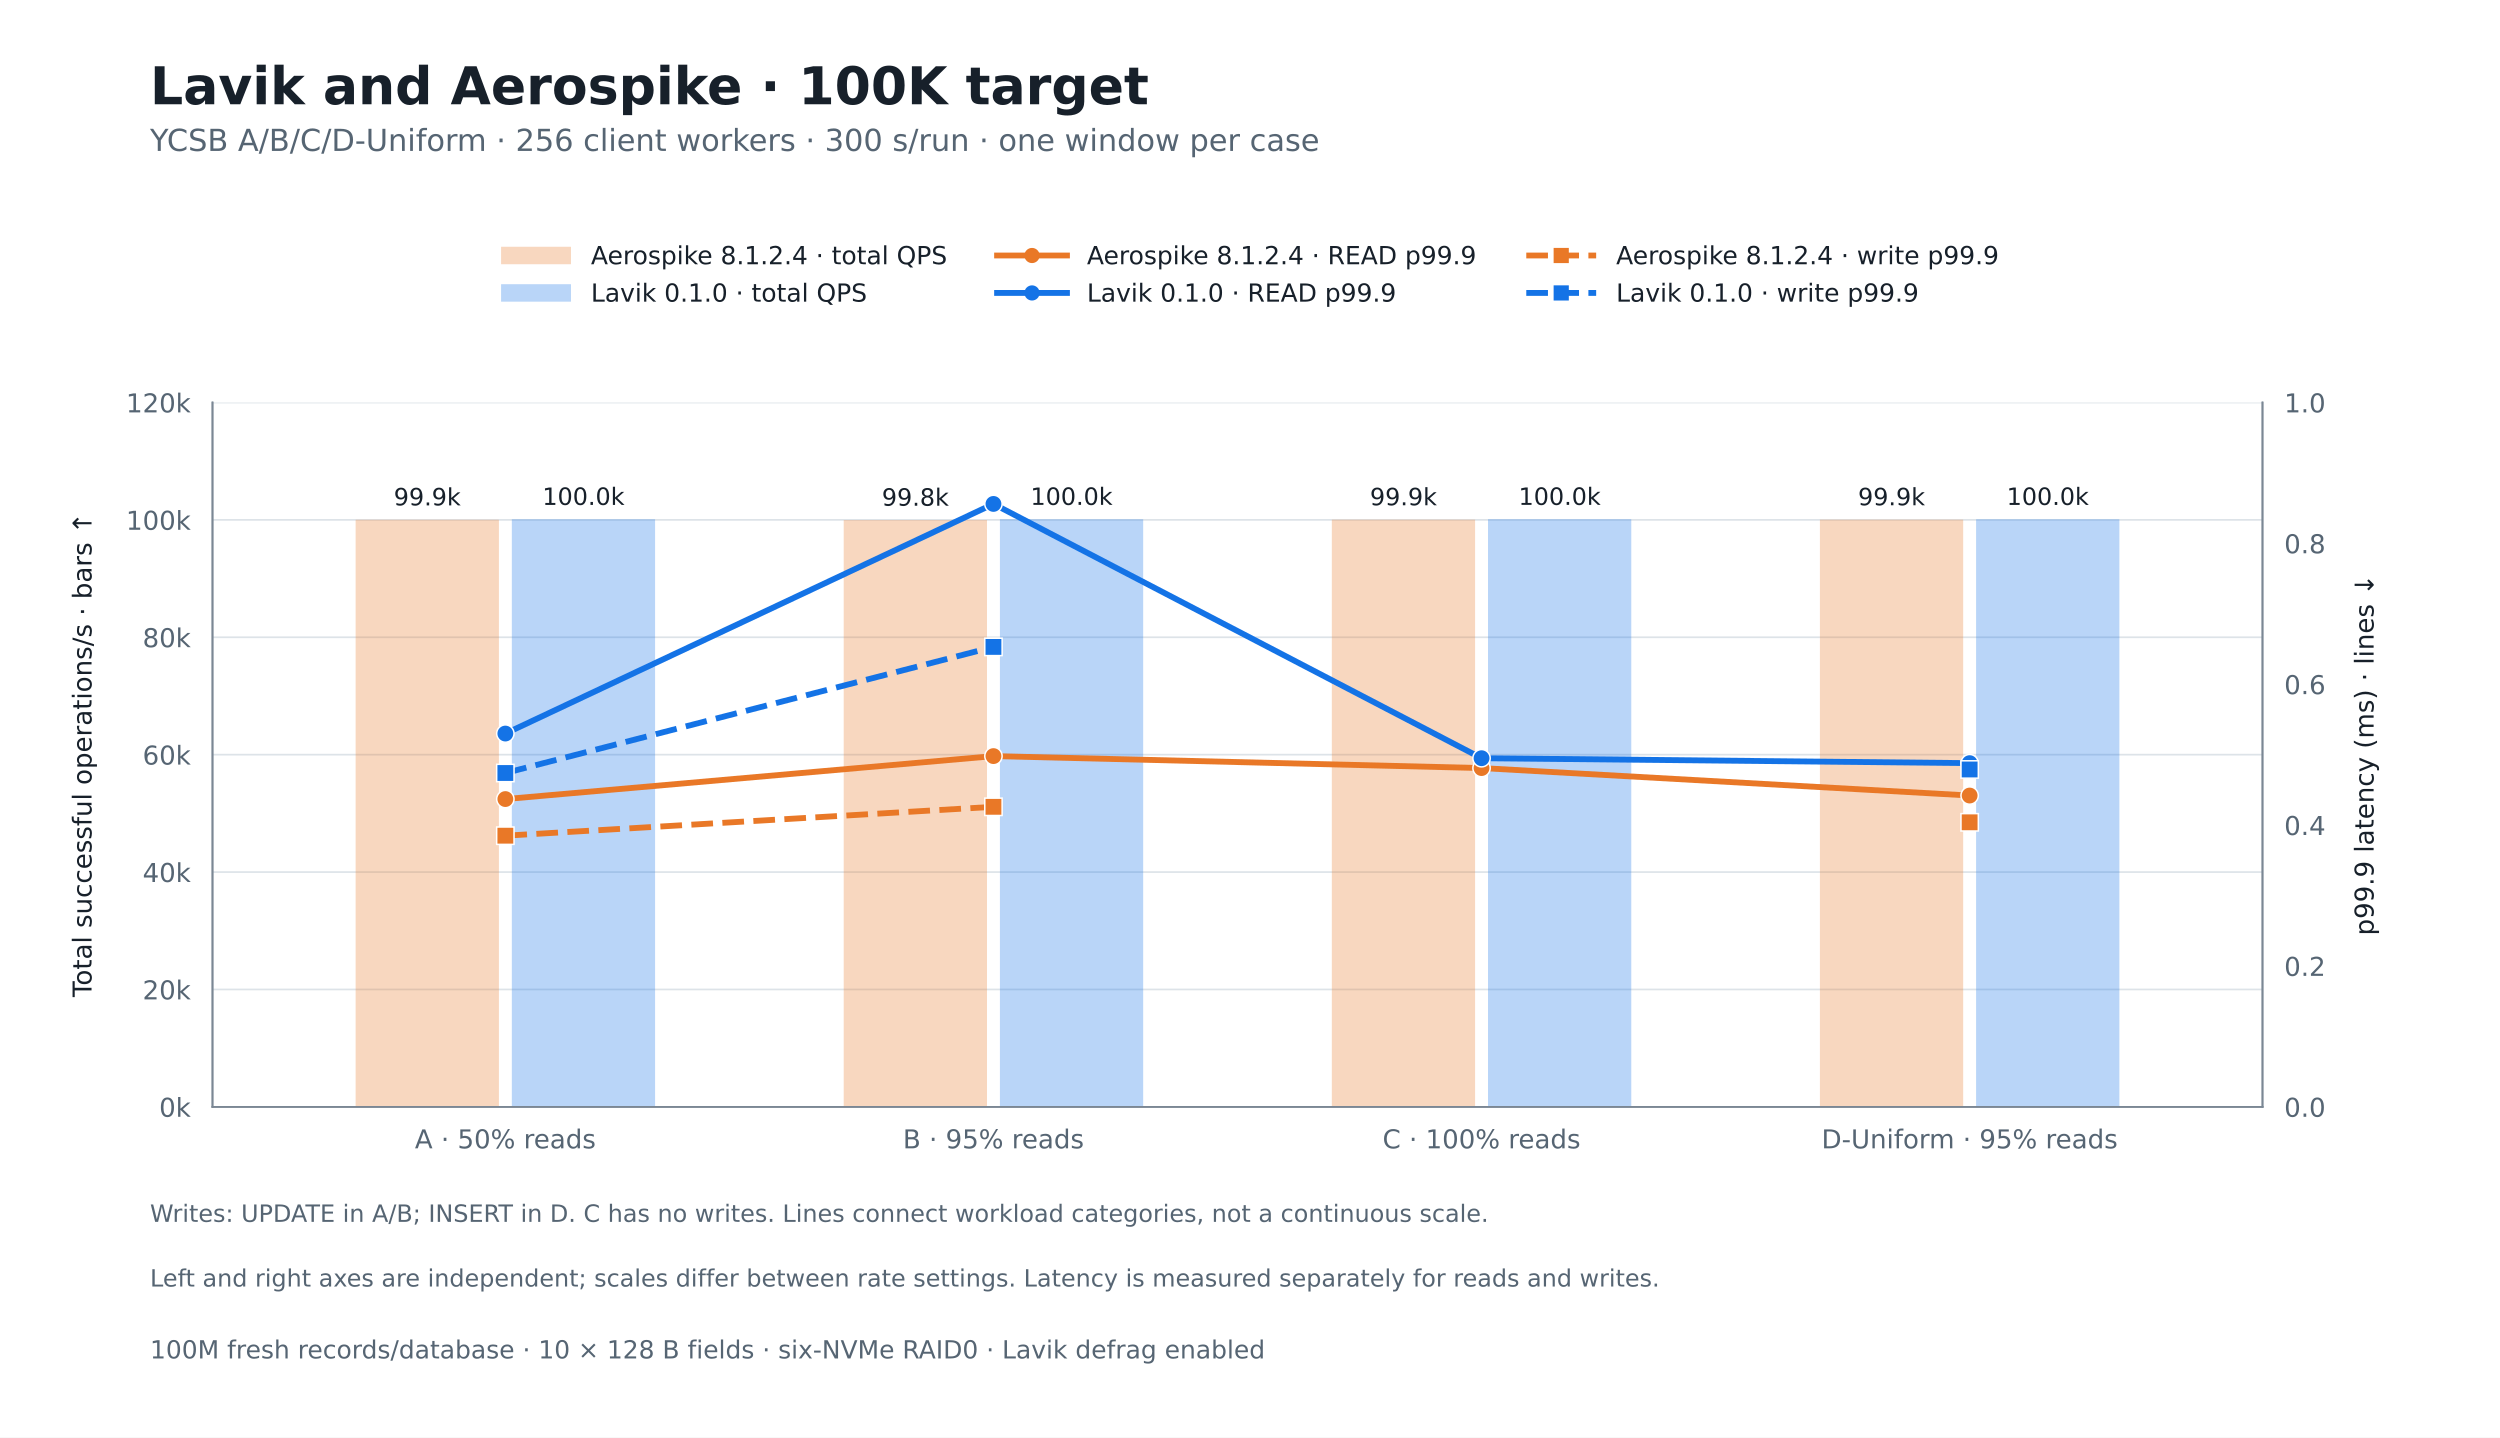
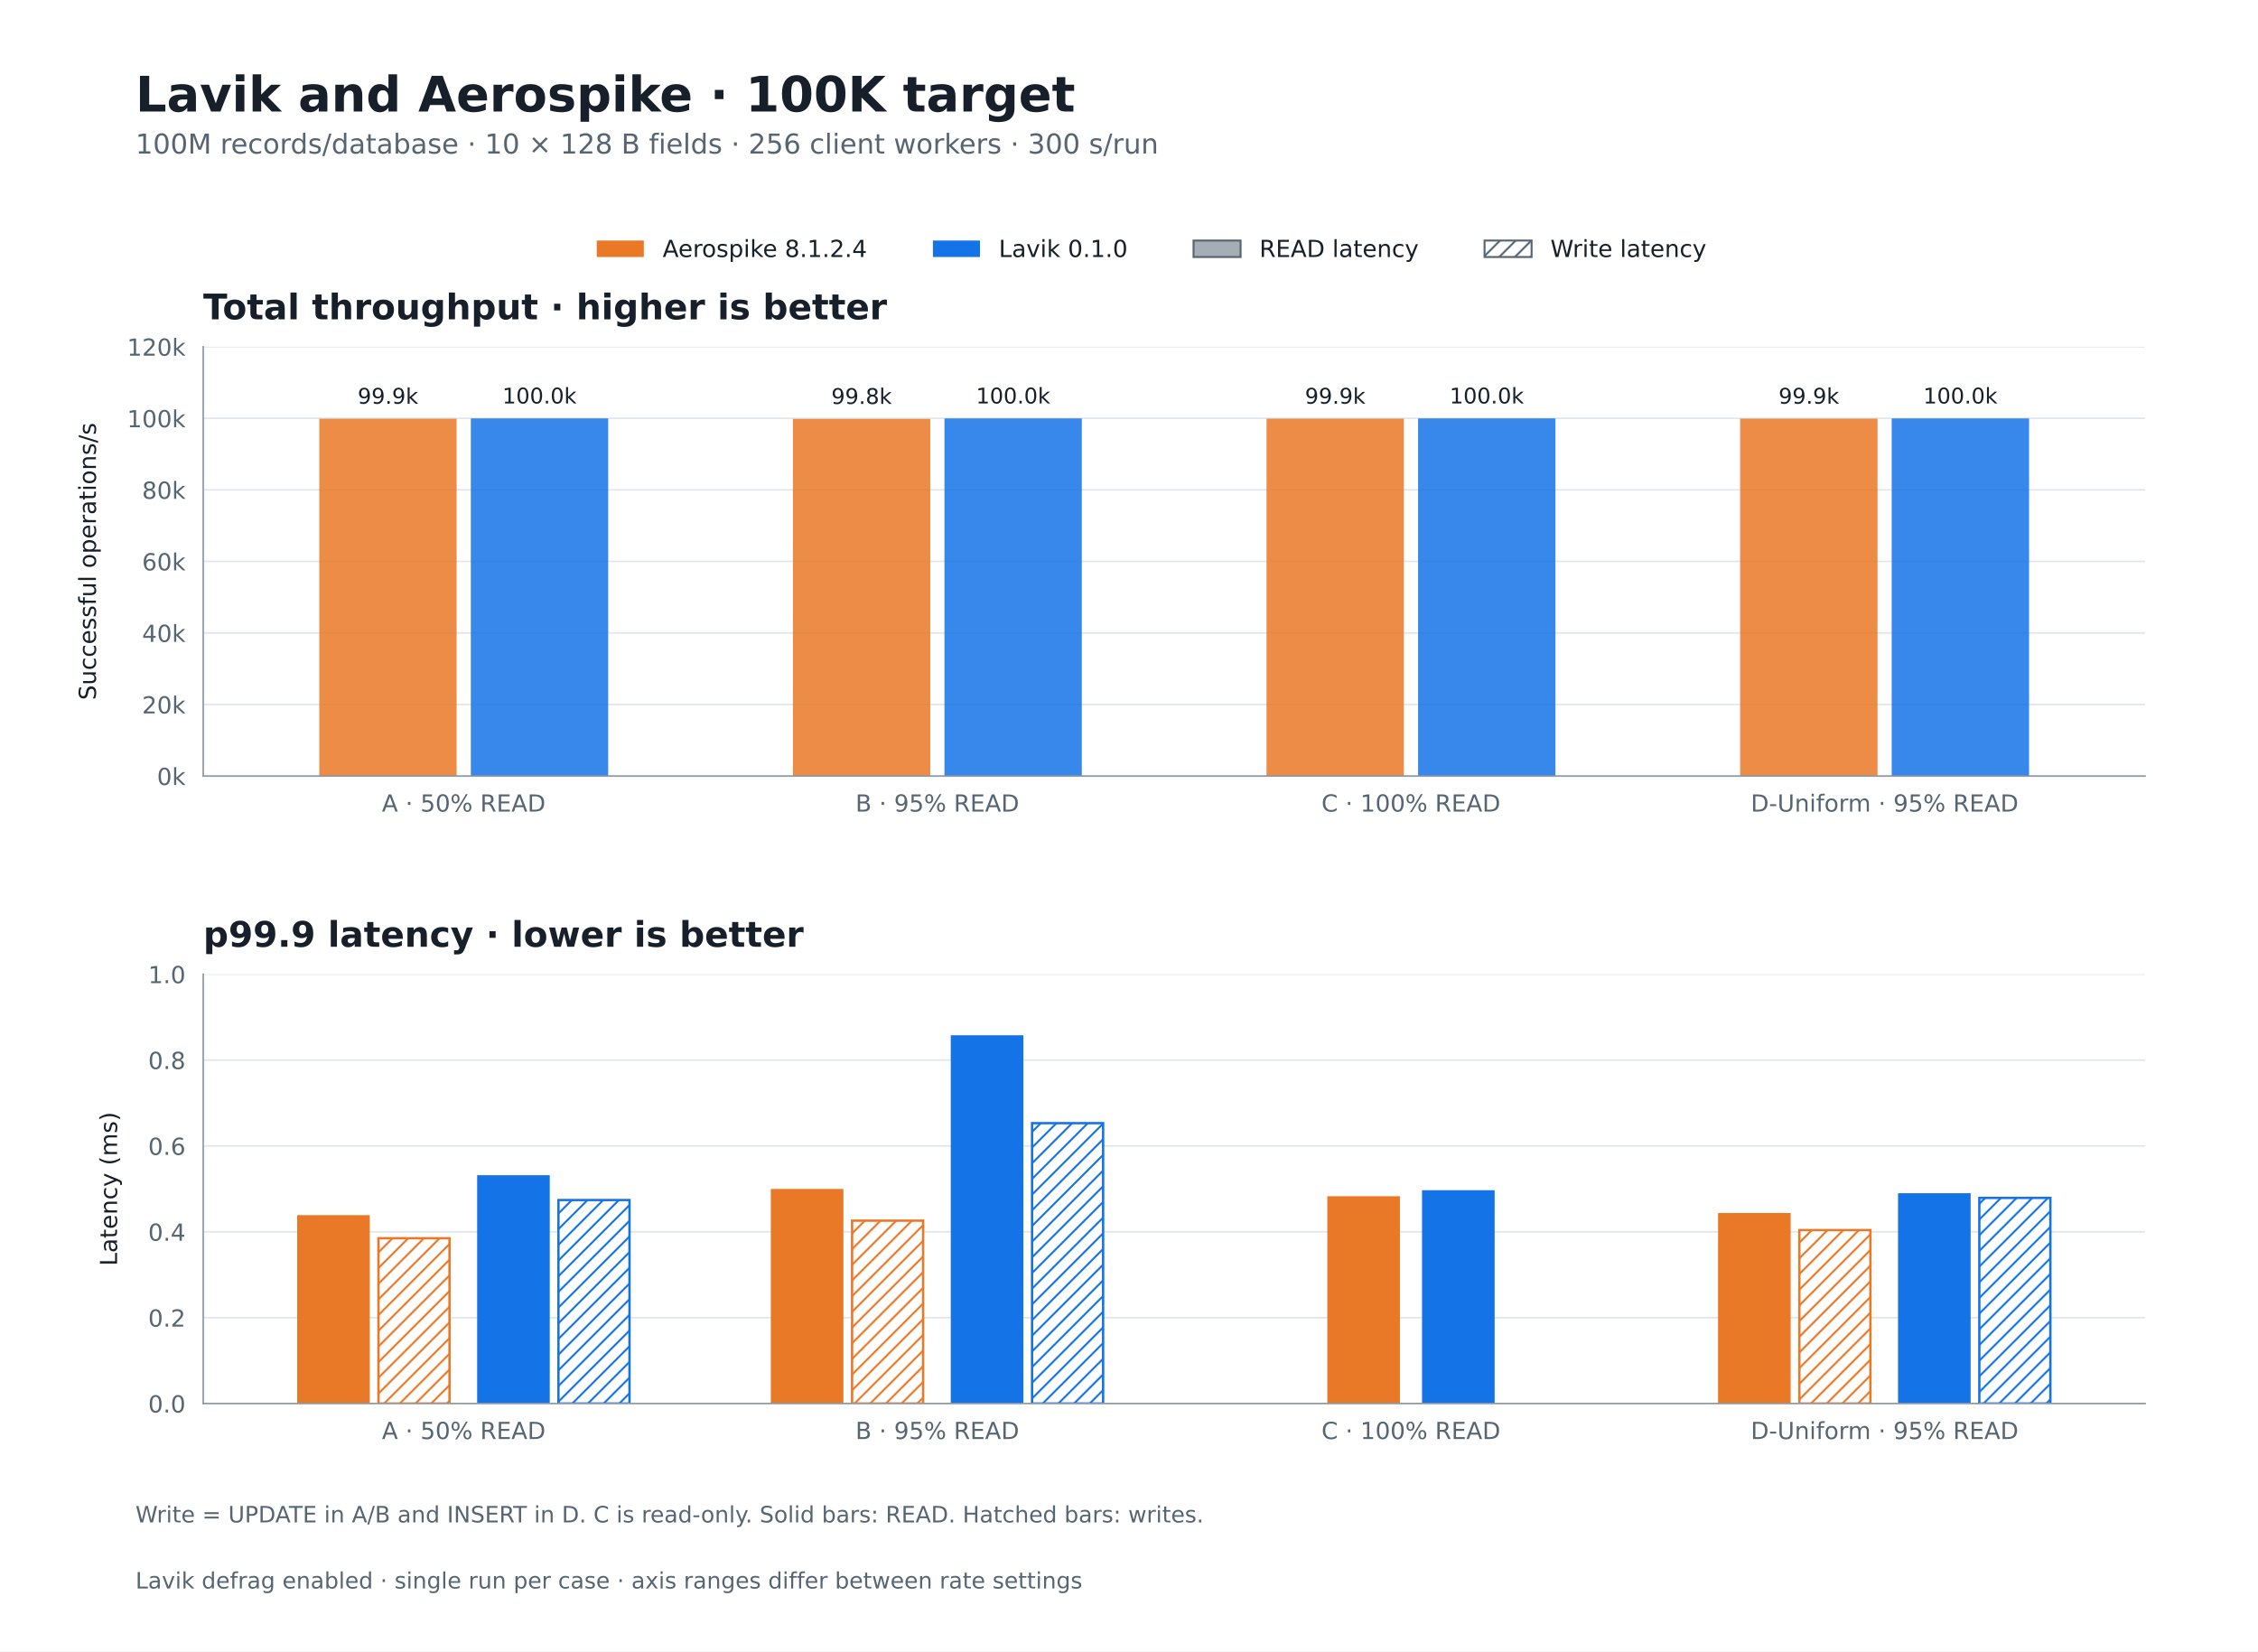
- <svg xmlns="http://www.w3.org/2000/svg" xmlns:xlink="http://www.w3.org/1999/xlink" width="1152pt" height="662.4pt" viewBox="0 0 1152 662.4" version="1.1">
+ <svg xmlns="http://www.w3.org/2000/svg" width="1152pt" height="842.4pt" viewBox="0 0 1152 842.4" version="1.1">
  <defs>
    <style type="text/css">*{stroke-linejoin: round; stroke-linecap: butt}</style>
  </defs>
  <g id="figure_1">
    <g id="patch_1">
-       <path d="M 0 662.4 L 1152 662.4 L 1152 0 L 0 0 z " style="fill: #ffffff" />
+       <path d="M 0 842.4  L 1152 842.4  L 1152 0  L 0 0  z " style="fill: #ffffff" />
    </g>
    <g id="axes_1">
      <g id="patch_2">
-         <path d="M 97.92 510.048 L 1042.56 510.048 L 1042.56 185.472 L 97.92 185.472 z " style="fill: #ffffff" />
+         <path d="M 103.68 395.928  L 1094.4 395.928  L 1094.4 176.904  L 103.68 176.904  z " style="fill: #ffffff" />
      </g>
      <g id="matplotlib.axis_1">
        <g id="xtick_1">
          <g id="line2d_1" />
          <g id="text_1">
-             <text style="font-size: 12px; font-family: 'DejaVu Sans'; text-anchor: middle; fill: #566573" x="232.869" y="529.166" transform="rotate(-0 232.8686 529.1661)">A · 50% reads</text>
+             <text style="font-size: 12px; font-family: 'DejaVu Sans'; text-anchor: middle; fill: #566573" x="236.581" y="414.045" transform="rotate(-0 236.5815 414.0452)">A · 50% READ</text>
          </g>
        </g>
        <g id="xtick_2">
          <g id="line2d_2" />
          <g id="text_2">
-             <text style="font-size: 12px; font-family: 'DejaVu Sans'; text-anchor: middle; fill: #566573" x="457.783" y="529.166" transform="rotate(-0 457.7829 529.1661)">B · 95% reads</text>
+             <text style="font-size: 12px; font-family: 'DejaVu Sans'; text-anchor: middle; fill: #566573" x="478.22" y="414.045" transform="rotate(-0 478.2205 414.0452)">B · 95% READ</text>
          </g>
        </g>
        <g id="xtick_3">
          <g id="line2d_3" />
          <g id="text_3">
-             <text style="font-size: 12px; font-family: 'DejaVu Sans'; text-anchor: middle; fill: #566573" x="682.697" y="529.166" transform="rotate(-0 682.6971 529.1661)">C · 100% reads</text>
+             <text style="font-size: 12px; font-family: 'DejaVu Sans'; text-anchor: middle; fill: #566573" x="719.86" y="414.045" transform="rotate(-0 719.8595 414.0452)">C · 100% READ</text>
          </g>
        </g>
        <g id="xtick_4">
          <g id="line2d_4" />
          <g id="text_4">
-             <text style="font-size: 12px; font-family: 'DejaVu Sans'; text-anchor: middle; fill: #566573" x="907.611" y="529.166" transform="rotate(-0 907.6114 529.1661)">D-Uniform · 95% reads</text>
+             <text style="font-size: 12px; font-family: 'DejaVu Sans'; text-anchor: middle; fill: #566573" x="961.499" y="414.046" transform="rotate(-0 961.4985 414.0461)">D-Uniform · 95% READ</text>
          </g>
        </g>
      </g>
      <g id="matplotlib.axis_2">
        <g id="ytick_1">
          <g id="line2d_5">
-             <path d="M 97.92 510.048 L 1042.56 510.048 " clip-path="url(#pc0a4073068)" style="fill: none; stroke: #dde3e8; stroke-width: 0.8; stroke-linecap: square" />
+             <path d="M 103.68 395.928  L 1094.4 395.928  " clip-path="url(#pec3296258e)" style="fill: none; stroke: #e0e6eb; stroke-width: 0.8; stroke-linecap: square" />
          </g>
          <g id="line2d_6" />
          <g id="text_5">
-             <text style="font-size: 12px; font-family: 'DejaVu Sans'; text-anchor: end; fill: #566573" x="87.92" y="514.607" transform="rotate(-0 87.92 514.6071)">0k</text>
+             <text style="font-size: 12px; font-family: 'DejaVu Sans'; text-anchor: end; fill: #566573" x="94.68" y="400.487" transform="rotate(-0 94.68 400.4871)">0k</text>
          </g>
        </g>
        <g id="ytick_2">
          <g id="line2d_7">
-             <path d="M 97.92 455.952 L 1042.56 455.952 " clip-path="url(#pc0a4073068)" style="fill: none; stroke: #dde3e8; stroke-width: 0.8; stroke-linecap: square" />
+             <path d="M 103.68 359.424  L 1094.4 359.424  " clip-path="url(#pec3296258e)" style="fill: none; stroke: #e0e6eb; stroke-width: 0.8; stroke-linecap: square" />
          </g>
          <g id="line2d_8" />
          <g id="text_6">
-             <text style="font-size: 12px; font-family: 'DejaVu Sans'; text-anchor: end; fill: #566573" x="87.92" y="460.511" transform="rotate(-0 87.92 460.5111)">20k</text>
+             <text style="font-size: 12px; font-family: 'DejaVu Sans'; text-anchor: end; fill: #566573" x="94.68" y="363.983" transform="rotate(-0 94.68 363.9831)">20k</text>
          </g>
        </g>
        <g id="ytick_3">
          <g id="line2d_9">
-             <path d="M 97.92 401.856 L 1042.56 401.856 " clip-path="url(#pc0a4073068)" style="fill: none; stroke: #dde3e8; stroke-width: 0.8; stroke-linecap: square" />
+             <path d="M 103.68 322.92  L 1094.4 322.92  " clip-path="url(#pec3296258e)" style="fill: none; stroke: #e0e6eb; stroke-width: 0.8; stroke-linecap: square" />
          </g>
          <g id="line2d_10" />
          <g id="text_7">
-             <text style="font-size: 12px; font-family: 'DejaVu Sans'; text-anchor: end; fill: #566573" x="87.92" y="406.415" transform="rotate(-0 87.92 406.4151)">40k</text>
+             <text style="font-size: 12px; font-family: 'DejaVu Sans'; text-anchor: end; fill: #566573" x="94.68" y="327.479" transform="rotate(-0 94.68 327.4791)">40k</text>
          </g>
        </g>
        <g id="ytick_4">
          <g id="line2d_11">
-             <path d="M 97.92 347.76 L 1042.56 347.76 " clip-path="url(#pc0a4073068)" style="fill: none; stroke: #dde3e8; stroke-width: 0.8; stroke-linecap: square" />
+             <path d="M 103.68 286.416  L 1094.4 286.416  " clip-path="url(#pec3296258e)" style="fill: none; stroke: #e0e6eb; stroke-width: 0.8; stroke-linecap: square" />
          </g>
          <g id="line2d_12" />
          <g id="text_8">
-             <text style="font-size: 12px; font-family: 'DejaVu Sans'; text-anchor: end; fill: #566573" x="87.92" y="352.319" transform="rotate(-0 87.92 352.3191)">60k</text>
+             <text style="font-size: 12px; font-family: 'DejaVu Sans'; text-anchor: end; fill: #566573" x="94.68" y="290.975" transform="rotate(-0 94.68 290.9751)">60k</text>
          </g>
        </g>
        <g id="ytick_5">
          <g id="line2d_13">
-             <path d="M 97.92 293.664 L 1042.56 293.664 " clip-path="url(#pc0a4073068)" style="fill: none; stroke: #dde3e8; stroke-width: 0.8; stroke-linecap: square" />
+             <path d="M 103.68 249.912  L 1094.4 249.912  " clip-path="url(#pec3296258e)" style="fill: none; stroke: #e0e6eb; stroke-width: 0.8; stroke-linecap: square" />
          </g>
          <g id="line2d_14" />
          <g id="text_9">
-             <text style="font-size: 12px; font-family: 'DejaVu Sans'; text-anchor: end; fill: #566573" x="87.92" y="298.223" transform="rotate(-0 87.92 298.2231)">80k</text>
+             <text style="font-size: 12px; font-family: 'DejaVu Sans'; text-anchor: end; fill: #566573" x="94.68" y="254.471" transform="rotate(-0 94.68 254.4711)">80k</text>
          </g>
        </g>
        <g id="ytick_6">
          <g id="line2d_15">
-             <path d="M 97.92 239.568 L 1042.56 239.568 " clip-path="url(#pc0a4073068)" style="fill: none; stroke: #dde3e8; stroke-width: 0.8; stroke-linecap: square" />
+             <path d="M 103.68 213.408  L 1094.4 213.408  " clip-path="url(#pec3296258e)" style="fill: none; stroke: #e0e6eb; stroke-width: 0.8; stroke-linecap: square" />
          </g>
          <g id="line2d_16" />
          <g id="text_10">
-             <text style="font-size: 12px; font-family: 'DejaVu Sans'; text-anchor: end; fill: #566573" x="87.92" y="244.127" transform="rotate(-0 87.92 244.1271)">100k</text>
+             <text style="font-size: 12px; font-family: 'DejaVu Sans'; text-anchor: end; fill: #566573" x="94.68" y="217.967" transform="rotate(-0 94.68 217.9671)">100k</text>
          </g>
        </g>
        <g id="ytick_7">
          <g id="line2d_17">
-             <path d="M 97.92 185.472 L 1042.56 185.472 " clip-path="url(#pc0a4073068)" style="fill: none; stroke: #dde3e8; stroke-width: 0.8; stroke-linecap: square" />
+             <path d="M 103.68 176.904  L 1094.4 176.904  " clip-path="url(#pec3296258e)" style="fill: none; stroke: #e0e6eb; stroke-width: 0.8; stroke-linecap: square" />
          </g>
          <g id="line2d_18" />
          <g id="text_11">
-             <text style="font-size: 12px; font-family: 'DejaVu Sans'; text-anchor: end; fill: #566573" x="87.92" y="190.031" transform="rotate(-0 87.92 190.0311)">120k</text>
+             <text style="font-size: 12px; font-family: 'DejaVu Sans'; text-anchor: end; fill: #566573" x="94.68" y="181.463" transform="rotate(-0 94.68 181.4631)">120k</text>
          </g>
        </g>
        <g id="text_12">
-           <text style="font-size: 12px; font-family: 'DejaVu Sans'; text-anchor: middle; fill: #17202a" x="42.183" y="347.76" transform="rotate(-90 42.18344 347.76)">Total successful operations/s · bars ↑</text>
+           <text style="font-size: 12px; font-family: 'DejaVu Sans'; text-anchor: middle; fill: #17202a" x="48.943" y="286.416" transform="rotate(-90 48.94344 286.416)">Successful operations/s</text>
        </g>
      </g>
      <g id="patch_3">
-         <path d="M 164.27 510.048 L 229.495 510.048 L 229.495 239.884 L 164.27 239.884 z " clip-path="url(#pc0a4073068)" style="fill: #e97827; opacity: 0.3; stroke: #e97827; stroke-width: 0.8; stroke-linejoin: miter" />
+         <path d="M 162.882 395.928  L 232.957 395.928  L 232.957 213.621  L 162.882 213.621  z " clip-path="url(#pec3296258e)" style="fill: #e97827; opacity: 0.85" />
      </g>
      <g id="patch_4">
-         <path d="M 389.184 510.048 L 454.409 510.048 L 454.409 240.036 L 389.184 240.036 z " clip-path="url(#pc0a4073068)" style="fill: #e97827; opacity: 0.3; stroke: #e97827; stroke-width: 0.8; stroke-linejoin: miter" />
+         <path d="M 404.521 395.928  L 474.596 395.928  L 474.596 213.724  L 404.521 213.724  z " clip-path="url(#pec3296258e)" style="fill: #e97827; opacity: 0.85" />
      </g>
      <g id="patch_5">
-         <path d="M 614.098 510.048 L 679.323 510.048 L 679.323 239.834 L 614.098 239.834 z " clip-path="url(#pc0a4073068)" style="fill: #e97827; opacity: 0.3; stroke: #e97827; stroke-width: 0.8; stroke-linejoin: miter" />
+         <path d="M 646.16 395.928  L 716.235 395.928  L 716.235 213.588  L 646.16 213.588  z " clip-path="url(#pec3296258e)" style="fill: #e97827; opacity: 0.85" />
      </g>
      <g id="patch_6">
-         <path d="M 839.013 510.048 L 904.238 510.048 L 904.238 239.835 L 839.013 239.835 z " clip-path="url(#pc0a4073068)" style="fill: #e97827; opacity: 0.3; stroke: #e97827; stroke-width: 0.8; stroke-linejoin: miter" />
+         <path d="M 887.799 395.928  L 957.874 395.928  L 957.874 213.588  L 887.799 213.588  z " clip-path="url(#pec3296258e)" style="fill: #e97827; opacity: 0.85" />
      </g>
      <g id="patch_7">
-         <path d="M 236.242 510.048 L 301.467 510.048 L 301.467 239.66 L 236.242 239.66 z " clip-path="url(#pc0a4073068)" style="fill: #1473e6; opacity: 0.3; stroke: #1473e6; stroke-width: 0.8; stroke-linejoin: miter" />
+         <path d="M 240.206 395.928  L 310.281 395.928  L 310.281 213.47  L 240.206 213.47  z " clip-path="url(#pec3296258e)" style="fill: #1473e6; opacity: 0.85" />
      </g>
      <g id="patch_8">
-         <path d="M 461.157 510.048 L 526.382 510.048 L 526.382 239.658 L 461.157 239.658 z " clip-path="url(#pc0a4073068)" style="fill: #1473e6; opacity: 0.3; stroke: #1473e6; stroke-width: 0.8; stroke-linejoin: miter" />
+         <path d="M 481.845 395.928  L 551.92 395.928  L 551.92 213.469  L 481.845 213.469  z " clip-path="url(#pec3296258e)" style="fill: #1473e6; opacity: 0.85" />
      </g>
      <g id="patch_9">
-         <path d="M 686.071 510.048 L 751.296 510.048 L 751.296 239.648 L 686.071 239.648 z " clip-path="url(#pc0a4073068)" style="fill: #1473e6; opacity: 0.3; stroke: #1473e6; stroke-width: 0.8; stroke-linejoin: miter" />
+         <path d="M 723.484 395.928  L 793.559 395.928  L 793.559 213.462  L 723.484 213.462  z " clip-path="url(#pec3296258e)" style="fill: #1473e6; opacity: 0.85" />
      </g>
      <g id="patch_10">
-         <path d="M 910.985 510.048 L 976.21 510.048 L 976.21 239.673 L 910.985 239.673 z " clip-path="url(#pc0a4073068)" style="fill: #1473e6; opacity: 0.3; stroke: #1473e6; stroke-width: 0.8; stroke-linejoin: miter" />
+         <path d="M 965.123 395.928  L 1035.198 395.928  L 1035.198 213.479  L 965.123 213.479  z " clip-path="url(#pec3296258e)" style="fill: #1473e6; opacity: 0.85" />
      </g>
      <g id="patch_11">
-         <path d="M 97.92 510.048 L 97.92 185.472 " style="fill: none; stroke: #7b8794; stroke-width: 0.8; stroke-linejoin: miter; stroke-linecap: square" />
+         <path d="M 103.68 395.928  L 103.68 176.904  " style="fill: none; stroke: #8d99a5; stroke-width: 0.8; stroke-linejoin: miter; stroke-linecap: square" />
      </g>
      <g id="patch_12">
-         <path d="M 1042.56 510.048 L 1042.56 185.472 " style="fill: none; stroke: #7b8794; stroke-width: 0.8; stroke-linejoin: miter; stroke-linecap: square" />
-       </g>
+         <path d="M 103.68 395.928  L 1094.4 395.928  " style="fill: none; stroke: #8d99a5; stroke-width: 0.8; stroke-linejoin: miter; stroke-linecap: square" />
+       </g>
+       <g id="text_13">
+         <text style="font-size: 11px; font-family: 'DejaVu Sans'; text-anchor: middle; fill: #17202a" x="197.919" y="205.978" transform="rotate(-0 197.9192 205.9784)">99.9k</text>
+       </g>
+       <g id="text_14">
+         <text style="font-size: 11px; font-family: 'DejaVu Sans'; text-anchor: middle; fill: #17202a" x="439.558" y="206.081" transform="rotate(-0 439.5582 206.0811)">99.8k</text>
+       </g>
+       <g id="text_15">
+         <text style="font-size: 11px; font-family: 'DejaVu Sans'; text-anchor: middle; fill: #17202a" x="681.197" y="205.945" transform="rotate(-0 681.1973 205.9451)">99.9k</text>
+       </g>
+       <g id="text_16">
+         <text style="font-size: 11px; font-family: 'DejaVu Sans'; text-anchor: middle; fill: #17202a" x="922.836" y="205.946" transform="rotate(-0 922.8363 205.9456)">99.9k</text>
+       </g>
+       <g id="text_17">
+         <text style="font-size: 11px; font-family: 'DejaVu Sans'; text-anchor: middle; fill: #17202a" x="275.244" y="205.828" transform="rotate(-0 275.2437 205.8275)">100.0k</text>
+       </g>
+       <g id="text_18">
+         <text style="font-size: 11px; font-family: 'DejaVu Sans'; text-anchor: middle; fill: #17202a" x="516.883" y="205.826" transform="rotate(-0 516.8827 205.826)">100.0k</text>
+       </g>
+       <g id="text_19">
+         <text style="font-size: 11px; font-family: 'DejaVu Sans'; text-anchor: middle; fill: #17202a" x="758.522" y="205.819" transform="rotate(-0 758.5218 205.8194)">100.0k</text>
+       </g>
+       <g id="text_20">
+         <text style="font-size: 11px; font-family: 'DejaVu Sans'; text-anchor: middle; fill: #17202a" x="1000.161" y="205.836" transform="rotate(-0 1000.161 205.8363)">100.0k</text>
+       </g>
+       <g id="text_21">
+         <text style="font-weight: 700; font-size: 18px; font-family: 'DejaVu Sans'; text-anchor: start; fill: #17202a" x="103.68" y="162.904" transform="rotate(-0 103.68 162.904)">Total throughput · higher is better</text>
+       </g>
+     </g>
+     <g id="axes_2">
      <g id="patch_13">
-         <path d="M 97.92 510.048 L 1042.56 510.048 " style="fill: none; stroke: #7b8794; stroke-width: 0.8; stroke-linejoin: miter; stroke-linecap: square" />
-       </g>
-     </g>
-     <g id="axes_2">
+         <path d="M 103.68 716.04  L 1094.4 716.04  L 1094.4 497.016  L 103.68 497.016  z " style="fill: #ffffff" />
+       </g>
      <g id="matplotlib.axis_3">
+         <g id="xtick_5">
+           <g id="line2d_19" />
+           <g id="text_22">
+             <text style="font-size: 12px; font-family: 'DejaVu Sans'; text-anchor: middle; fill: #566573" x="236.581" y="734.157" transform="rotate(-0 236.5815 734.1572)">A · 50% READ</text>
+           </g>
+         </g>
+         <g id="xtick_6">
+           <g id="line2d_20" />
+           <g id="text_23">
+             <text style="font-size: 12px; font-family: 'DejaVu Sans'; text-anchor: middle; fill: #566573" x="478.22" y="734.157" transform="rotate(-0 478.2205 734.1572)">B · 95% READ</text>
+           </g>
+         </g>
+         <g id="xtick_7">
+           <g id="line2d_21" />
+           <g id="text_24">
+             <text style="font-size: 12px; font-family: 'DejaVu Sans'; text-anchor: middle; fill: #566573" x="719.86" y="734.157" transform="rotate(-0 719.8595 734.1572)">C · 100% READ</text>
+           </g>
+         </g>
+         <g id="xtick_8">
+           <g id="line2d_22" />
+           <g id="text_25">
+             <text style="font-size: 12px; font-family: 'DejaVu Sans'; text-anchor: middle; fill: #566573" x="961.499" y="734.158" transform="rotate(-0 961.4985 734.1581)">D-Uniform · 95% READ</text>
+           </g>
+         </g>
+       </g>
+       <g id="matplotlib.axis_4">
        <g id="ytick_8">
-           <g id="line2d_19" />
-           <g id="text_13">
-             <text style="font-size: 12px; font-family: 'DejaVu Sans'; text-anchor: start; fill: #566573" x="1052.56" y="514.607" transform="rotate(-0 1052.56 514.6066)">0.0</text>
+           <g id="line2d_23">
+             <path d="M 103.68 716.04  L 1094.4 716.04  " clip-path="url(#pe074a46ce5)" style="fill: none; stroke: #e0e6eb; stroke-width: 0.8; stroke-linecap: square" />
+           </g>
+           <g id="line2d_24" />
+           <g id="text_26">
+             <text style="font-size: 12px; font-family: 'DejaVu Sans'; text-anchor: end; fill: #566573" x="94.68" y="720.599" transform="rotate(-0 94.68 720.5986)">0.0</text>
          </g>
        </g>
        <g id="ytick_9">
-           <g id="line2d_20" />
-           <g id="text_14">
-             <text style="font-size: 12px; font-family: 'DejaVu Sans'; text-anchor: start; fill: #566573" x="1052.56" y="449.691" transform="rotate(-0 1052.56 449.6914)">0.2</text>
+           <g id="line2d_25">
+             <path d="M 103.68 672.235  L 1094.4 672.235  " clip-path="url(#pe074a46ce5)" style="fill: none; stroke: #e0e6eb; stroke-width: 0.8; stroke-linecap: square" />
+           </g>
+           <g id="line2d_26" />
+           <g id="text_27">
+             <text style="font-size: 12px; font-family: 'DejaVu Sans'; text-anchor: end; fill: #566573" x="94.68" y="676.794" transform="rotate(-0 94.68 676.7938)">0.2</text>
          </g>
        </g>
        <g id="ytick_10">
-           <g id="line2d_21" />
-           <g id="text_15">
-             <text style="font-size: 12px; font-family: 'DejaVu Sans'; text-anchor: start; fill: #566573" x="1052.56" y="384.776" transform="rotate(-0 1052.56 384.7762)">0.4</text>
+           <g id="line2d_27">
+             <path d="M 103.68 628.43  L 1094.4 628.43  " clip-path="url(#pe074a46ce5)" style="fill: none; stroke: #e0e6eb; stroke-width: 0.8; stroke-linecap: square" />
+           </g>
+           <g id="line2d_28" />
+           <g id="text_28">
+             <text style="font-size: 12px; font-family: 'DejaVu Sans'; text-anchor: end; fill: #566573" x="94.68" y="632.989" transform="rotate(-0 94.68 632.989)">0.4</text>
          </g>
        </g>
        <g id="ytick_11">
-           <g id="line2d_22" />
-           <g id="text_16">
-             <text style="font-size: 12px; font-family: 'DejaVu Sans'; text-anchor: start; fill: #566573" x="1052.56" y="319.861" transform="rotate(-0 1052.56 319.861)">0.6</text>
+           <g id="line2d_29">
+             <path d="M 103.68 584.626  L 1094.4 584.626  " clip-path="url(#pe074a46ce5)" style="fill: none; stroke: #e0e6eb; stroke-width: 0.8; stroke-linecap: square" />
+           </g>
+           <g id="line2d_30" />
+           <g id="text_29">
+             <text style="font-size: 12px; font-family: 'DejaVu Sans'; text-anchor: end; fill: #566573" x="94.68" y="589.184" transform="rotate(-0 94.68 589.1842)">0.6</text>
          </g>
        </g>
        <g id="ytick_12">
-           <g id="line2d_23" />
-           <g id="text_17">
-             <text style="font-size: 12px; font-family: 'DejaVu Sans'; text-anchor: start; fill: #566573" x="1052.56" y="254.946" transform="rotate(-0 1052.56 254.9458)">0.8</text>
+           <g id="line2d_31">
+             <path d="M 103.68 540.821  L 1094.4 540.821  " clip-path="url(#pe074a46ce5)" style="fill: none; stroke: #e0e6eb; stroke-width: 0.8; stroke-linecap: square" />
+           </g>
+           <g id="line2d_32" />
+           <g id="text_30">
+             <text style="font-size: 12px; font-family: 'DejaVu Sans'; text-anchor: end; fill: #566573" x="94.68" y="545.379" transform="rotate(-0 94.68 545.3794)">0.8</text>
          </g>
        </g>
        <g id="ytick_13">
-           <g id="line2d_24" />
-           <g id="text_18">
-             <text style="font-size: 12px; font-family: 'DejaVu Sans'; text-anchor: start; fill: #566573" x="1052.56" y="190.031" transform="rotate(-0 1052.56 190.0306)">1.0</text>
-           </g>
-         </g>
-         <g id="text_19">
-           <text style="font-size: 12px; font-family: 'DejaVu Sans'; text-anchor: middle; fill: #17202a" x="1093.762" y="347.76" transform="rotate(-90 1093.762 347.76)">p99.9 latency (ms) · lines ↓</text>
-         </g>
-       </g>
-       <g id="line2d_25">
-         <path d="M 232.869 368.208 L 457.783 348.409 L 682.697 353.927 L 907.611 366.585 " clip-path="url(#p072d694bce)" style="fill: none; stroke: #e97827; stroke-width: 2.7; stroke-linecap: square" />
-         <defs>
-           <path id="m19d4027883" d="M 0 4 C 1.061 4 2.078 3.579 2.828 2.828 C 3.579 2.078 4 1.061 4 0 C 4 -1.061 3.579 -2.078 2.828 -2.828 C 2.078 -3.579 1.061 -4 0 -4 C -1.061 -4 -2.078 -3.579 -2.828 -2.828 C -3.579 -2.078 -4 -1.061 -4 0 C -4 1.061 -3.579 2.078 -2.828 2.828 C -2.078 3.579 -1.061 4 0 4 z " style="stroke: #ffffff; stroke-width: 0.7" />
-         </defs>
-         <g clip-path="url(#p072d694bce)">
-           <use xlink:href="#m19d4027883" x="232.869" y="368.208" style="fill: #e97827; stroke: #ffffff; stroke-width: 0.7" />
-           <use xlink:href="#m19d4027883" x="457.783" y="348.409" style="fill: #e97827; stroke: #ffffff; stroke-width: 0.7" />
-           <use xlink:href="#m19d4027883" x="682.697" y="353.927" style="fill: #e97827; stroke: #ffffff; stroke-width: 0.7" />
-           <use xlink:href="#m19d4027883" x="907.611" y="366.585" style="fill: #e97827; stroke: #ffffff; stroke-width: 0.7" />
-         </g>
-       </g>
-       <g id="line2d_26">
-         <path d="M 232.869 385.086 L 457.783 371.779 M 907.611 378.919 " clip-path="url(#p072d694bce)" style="fill: none; stroke-dasharray: 9.99,4.32; stroke-dashoffset: 0; stroke: #e97827; stroke-width: 2.7" />
-         <defs>
-           <path id="ma436258a9c" d="M -4 4 L 4 4 L 4 -4 L -4 -4 z " style="stroke: #ffffff; stroke-width: 0.7; stroke-linejoin: miter" />
-         </defs>
-         <g clip-path="url(#p072d694bce)">
-           <use xlink:href="#ma436258a9c" x="232.869" y="385.086" style="fill: #e97827; stroke: #ffffff; stroke-width: 0.7; stroke-linejoin: miter" />
-           <use xlink:href="#ma436258a9c" x="457.783" y="371.779" style="fill: #e97827; stroke: #ffffff; stroke-width: 0.7; stroke-linejoin: miter" />
-           <use xlink:href="#ma436258a9c" x="907.611" y="378.919" style="fill: #e97827; stroke: #ffffff; stroke-width: 0.7; stroke-linejoin: miter" />
-         </g>
-       </g>
-       <g id="line2d_27">
-         <path d="M 232.869 338.023 L 457.783 232.211 L 682.697 349.383 L 907.611 351.655 " clip-path="url(#p072d694bce)" style="fill: none; stroke: #1473e6; stroke-width: 2.7; stroke-linecap: square" />
-         <defs>
-           <path id="m3bcf6ffdc9" d="M 0 4 C 1.061 4 2.078 3.579 2.828 2.828 C 3.579 2.078 4 1.061 4 0 C 4 -1.061 3.579 -2.078 2.828 -2.828 C 2.078 -3.579 1.061 -4 0 -4 C -1.061 -4 -2.078 -3.579 -2.828 -2.828 C -3.579 -2.078 -4 -1.061 -4 0 C -4 1.061 -3.579 2.078 -2.828 2.828 C -2.078 3.579 -1.061 4 0 4 z " style="stroke: #ffffff; stroke-width: 0.7" />
-         </defs>
-         <g clip-path="url(#p072d694bce)">
-           <use xlink:href="#m3bcf6ffdc9" x="232.869" y="338.023" style="fill: #1473e6; stroke: #ffffff; stroke-width: 0.7" />
-           <use xlink:href="#m3bcf6ffdc9" x="457.783" y="232.211" style="fill: #1473e6; stroke: #ffffff; stroke-width: 0.7" />
-           <use xlink:href="#m3bcf6ffdc9" x="682.697" y="349.383" style="fill: #1473e6; stroke: #ffffff; stroke-width: 0.7" />
-           <use xlink:href="#m3bcf6ffdc9" x="907.611" y="351.655" style="fill: #1473e6; stroke: #ffffff; stroke-width: 0.7" />
-         </g>
-       </g>
-       <g id="line2d_28">
-         <path d="M 232.869 356.199 L 457.783 298.1 M 907.611 354.576 " clip-path="url(#p072d694bce)" style="fill: none; stroke-dasharray: 9.99,4.32; stroke-dashoffset: 0; stroke: #1473e6; stroke-width: 2.7" />
-         <defs>
-           <path id="m44f97b52f8" d="M -4 4 L 4 4 L 4 -4 L -4 -4 z " style="stroke: #ffffff; stroke-width: 0.7; stroke-linejoin: miter" />
-         </defs>
-         <g clip-path="url(#p072d694bce)">
-           <use xlink:href="#m44f97b52f8" x="232.869" y="356.199" style="fill: #1473e6; stroke: #ffffff; stroke-width: 0.7; stroke-linejoin: miter" />
-           <use xlink:href="#m44f97b52f8" x="457.783" y="298.1" style="fill: #1473e6; stroke: #ffffff; stroke-width: 0.7; stroke-linejoin: miter" />
-           <use xlink:href="#m44f97b52f8" x="907.611" y="354.576" style="fill: #1473e6; stroke: #ffffff; stroke-width: 0.7; stroke-linejoin: miter" />
+           <g id="line2d_33">
+             <path d="M 103.68 497.016  L 1094.4 497.016  " clip-path="url(#pe074a46ce5)" style="fill: none; stroke: #e0e6eb; stroke-width: 0.8; stroke-linecap: square" />
+           </g>
+           <g id="line2d_34" />
+           <g id="text_31">
+             <text style="font-size: 12px; font-family: 'DejaVu Sans'; text-anchor: end; fill: #566573" x="94.68" y="501.575" transform="rotate(-0 94.68 501.5746)">1.0</text>
+           </g>
+         </g>
+         <g id="text_32">
+           <text style="font-size: 12px; font-family: 'DejaVu Sans'; text-anchor: middle; fill: #17202a" x="59.713" y="606.528" transform="rotate(-90 59.71344 606.528)">Latency (ms)</text>
        </g>
      </g>
      <g id="patch_14">
-         <path d="M 97.92 510.048 L 97.92 185.472 " style="fill: none; stroke: #7b8794; stroke-width: 0.8; stroke-linejoin: miter; stroke-linecap: square" />
+         <path d="M 152.008 716.04  L 188.254 716.04  L 188.254 620.327  L 152.008 620.327  z " clip-path="url(#pe074a46ce5)" style="fill: #e97827; stroke: #e97827; stroke-width: 0.8; stroke-linejoin: miter" />
      </g>
      <g id="patch_15">
-         <path d="M 1042.56 510.048 L 1042.56 185.472 " style="fill: none; stroke: #7b8794; stroke-width: 0.8; stroke-linejoin: miter; stroke-linecap: square" />
+         <path d="M 193.086 716.04  L 229.332 716.04  L 229.332 631.716  L 193.086 631.716  z " clip-path="url(#pe074a46ce5)" style="fill: url(#hf0e0015975); stroke: #e97827; stroke-width: 1.2; stroke-linejoin: miter" />
      </g>
      <g id="patch_16">
-         <path d="M 97.92 510.048 L 1042.56 510.048 " style="fill: none; stroke: #7b8794; stroke-width: 0.8; stroke-linejoin: miter; stroke-linecap: square" />
-       </g>
-       <g id="text_20">
-         <g id="patch_17">
-           <path d="M 179.911 237.066 L 213.853 237.066 L 213.853 222.985 L 179.911 222.985 z " style="fill: #ffffff" />
-         </g>
-         <text style="font-size: 11px; font-family: 'DejaVu Sans'; text-anchor: middle; fill: #17202a" x="196.882" y="232.884" transform="rotate(-0 196.8823 232.8837)">99.9k</text>
-       </g>
-       <g id="text_21">
-         <g id="patch_18">
-           <path d="M 404.826 237.218 L 438.768 237.218 L 438.768 223.138 L 404.826 223.138 z " style="fill: #ffffff" />
-         </g>
-         <text style="font-size: 11px; font-family: 'DejaVu Sans'; text-anchor: middle; fill: #17202a" x="421.797" y="233.036" transform="rotate(-0 421.7966 233.0358)">99.8k</text>
-       </g>
-       <g id="text_22">
-         <g id="patch_19">
-           <path d="M 629.74 237.017 L 663.682 237.017 L 663.682 222.936 L 629.74 222.936 z " style="fill: #ffffff" />
-         </g>
-         <text style="font-size: 11px; font-family: 'DejaVu Sans'; text-anchor: middle; fill: #17202a" x="646.711" y="232.834" transform="rotate(-0 646.7109 232.8342)">99.9k</text>
-       </g>
-       <g id="text_23">
-         <g id="patch_20">
-           <path d="M 854.654 237.018 L 888.596 237.018 L 888.596 222.937 L 854.654 222.937 z " style="fill: #ffffff" />
-         </g>
-         <text style="font-size: 11px; font-family: 'DejaVu Sans'; text-anchor: middle; fill: #17202a" x="871.625" y="232.835" transform="rotate(-0 871.6251 232.835)">99.9k</text>
-       </g>
-       <g id="text_24">
-         <g id="patch_21">
-           <path d="M 248.385 236.843 L 289.325 236.843 L 289.325 222.762 L 248.385 222.762 z " style="fill: #ffffff" />
-         </g>
-         <text style="font-size: 11px; font-family: 'DejaVu Sans'; text-anchor: middle; fill: #17202a" x="268.855" y="232.66" transform="rotate(-0 268.8549 232.66)">100.0k</text>
-       </g>
-       <g id="text_25">
-         <g id="patch_22">
-           <path d="M 473.299 236.84 L 514.239 236.84 L 514.239 222.759 L 473.299 222.759 z " style="fill: #ffffff" />
-         </g>
-         <text style="font-size: 11px; font-family: 'DejaVu Sans'; text-anchor: middle; fill: #17202a" x="493.769" y="232.658" transform="rotate(-0 493.7691 232.6577)">100.0k</text>
-       </g>
-       <g id="text_26">
-         <g id="patch_23">
-           <path d="M 698.213 236.831 L 739.154 236.831 L 739.154 222.75 L 698.213 222.75 z " style="fill: #ffffff" />
-         </g>
-         <text style="font-size: 11px; font-family: 'DejaVu Sans'; text-anchor: middle; fill: #17202a" x="718.683" y="232.648" transform="rotate(-0 718.6834 232.6479)">100.0k</text>
-       </g>
-       <g id="text_27">
-         <g id="patch_24">
-           <path d="M 923.127 236.856 L 964.068 236.856 L 964.068 222.775 L 923.127 222.775 z " style="fill: #ffffff" />
-         </g>
-         <text style="font-size: 11px; font-family: 'DejaVu Sans'; text-anchor: middle; fill: #17202a" x="943.598" y="232.673" transform="rotate(-0 943.5977 232.6731)">100.0k</text>
-       </g>
-     </g>
-     <g id="text_28">
-       <text style="font-weight: 700; font-size: 24px; font-family: 'DejaVu Sans'; text-anchor: start; fill: #17202a" x="69.12" y="48.044" transform="rotate(-0 69.12 48.04425)">Lavik and Aerospike · 100K target</text>
-     </g>
-     <g id="text_29">
-       <text style="font-size: 14px; font-family: 'DejaVu Sans'; text-anchor: start; fill: #566573" x="69.12" y="69.552" transform="rotate(-0 69.12 69.552)">YCSB A/B/C/D-Uniform · 256 client workers · 300 s/run · one window per case</text>
-     </g>
-     <g id="text_30">
-       <text style="font-size: 11px; font-family: 'DejaVu Sans'; text-anchor: start; fill: #566573" x="69.12" y="563.04" transform="rotate(-0 69.12 563.04)">Writes: UPDATE in A/B; INSERT in D. C has no writes. Lines connect workload categories, not a continuous scale.</text>
-     </g>
-     <g id="text_31">
-       <text style="font-size: 11px; font-family: 'DejaVu Sans'; text-anchor: start; fill: #566573" x="69.12" y="592.848" transform="rotate(-0 69.12 592.848)">Left and right axes are independent; scales differ between rate settings. Latency is measured separately for reads and writes.</text>
-     </g>
-     <g id="text_32">
-       <text style="font-size: 11.5px; font-family: 'DejaVu Sans'; text-anchor: start; fill: #566573" x="69.12" y="625.968" transform="rotate(-0 69.12 625.968)">100M fresh records/database · 10 × 128 B fields · six-NVMe RAID0 · Lavik defrag enabled</text>
+         <path d="M 393.647 716.04  L 429.893 716.04  L 429.893 606.966  L 393.647 606.966  z " clip-path="url(#pe074a46ce5)" style="fill: #e97827; stroke: #e97827; stroke-width: 0.8; stroke-linejoin: miter" />
+       </g>
+       <g id="patch_17">
+         <path d="M 434.725 716.04  L 470.971 716.04  L 470.971 622.736  L 434.725 622.736  z " clip-path="url(#pe074a46ce5)" style="fill: url(#hf0e0015975); stroke: #e97827; stroke-width: 1.2; stroke-linejoin: miter" />
+       </g>
+       <g id="patch_18">
+         <path d="M 677.573 716.04  L 713.819 716.04  L 713.819 610.689  L 677.573 610.689  z " clip-path="url(#pe074a46ce5)" style="fill: #e97827; stroke: #e97827; stroke-width: 0.8; stroke-linejoin: miter" />
+       </g>
+       <g id="patch_19">
+         <path d="M 876.925 716.04  L 913.171 716.04  L 913.171 619.231  L 876.925 619.231  z " clip-path="url(#pe074a46ce5)" style="fill: #e97827; stroke: #e97827; stroke-width: 0.8; stroke-linejoin: miter" />
+       </g>
+       <g id="patch_20">
+         <path d="M 918.004 716.04  L 954.249 716.04  L 954.249 627.554  L 918.004 627.554  z " clip-path="url(#pe074a46ce5)" style="fill: url(#hf0e0015975); stroke: #e97827; stroke-width: 1.2; stroke-linejoin: miter" />
+       </g>
+       <g id="patch_21">
+         <path d="M 243.831 716.04  L 280.076 716.04  L 280.076 599.957  L 243.831 599.957  z " clip-path="url(#pe074a46ce5)" style="fill: #1473e6; stroke: #1473e6; stroke-width: 0.8; stroke-linejoin: miter" />
+       </g>
+       <g id="patch_22">
+         <path d="M 284.909 716.04  L 321.155 716.04  L 321.155 612.223  L 284.909 612.223  z " clip-path="url(#pe074a46ce5)" style="fill: url(#h8b063de62e); stroke: #1473e6; stroke-width: 1.2; stroke-linejoin: miter" />
+       </g>
+       <g id="patch_23">
+         <path d="M 485.47 716.04  L 521.716 716.04  L 521.716 528.555  L 485.47 528.555  z " clip-path="url(#pe074a46ce5)" style="fill: #1473e6; stroke: #1473e6; stroke-width: 0.8; stroke-linejoin: miter" />
+       </g>
+       <g id="patch_24">
+         <path d="M 526.548 716.04  L 562.794 716.04  L 562.794 573.017  L 526.548 573.017  z " clip-path="url(#pe074a46ce5)" style="fill: url(#h8b063de62e); stroke: #1473e6; stroke-width: 1.2; stroke-linejoin: miter" />
+       </g>
+       <g id="patch_25">
+         <path d="M 725.9 716.04  L 762.146 716.04  L 762.146 607.623  L 725.9 607.623  z " clip-path="url(#pe074a46ce5)" style="fill: #1473e6; stroke: #1473e6; stroke-width: 0.8; stroke-linejoin: miter" />
+       </g>
+       <g id="patch_26">
+         <path d="M 968.748 716.04  L 1004.994 716.04  L 1004.994 609.156  L 968.748 609.156  z " clip-path="url(#pe074a46ce5)" style="fill: #1473e6; stroke: #1473e6; stroke-width: 0.8; stroke-linejoin: miter" />
+       </g>
+       <g id="patch_27">
+         <path d="M 1009.826 716.04  L 1046.072 716.04  L 1046.072 611.128  L 1009.826 611.128  z " clip-path="url(#pe074a46ce5)" style="fill: url(#h8b063de62e); stroke: #1473e6; stroke-width: 1.2; stroke-linejoin: miter" />
+       </g>
+       <g id="patch_28">
+         <path d="M 103.68 716.04  L 103.68 497.016  " style="fill: none; stroke: #8d99a5; stroke-width: 0.8; stroke-linejoin: miter; stroke-linecap: square" />
+       </g>
+       <g id="patch_29">
+         <path d="M 103.68 716.04  L 1094.4 716.04  " style="fill: none; stroke: #8d99a5; stroke-width: 0.8; stroke-linejoin: miter; stroke-linecap: square" />
+       </g>
+       <g id="text_33">
+         <text style="font-weight: 700; font-size: 18px; font-family: 'DejaVu Sans'; text-anchor: start; fill: #17202a" x="103.68" y="483.016" transform="rotate(-0 103.68 483.016)">p99.9 latency · lower is better</text>
+       </g>
+     </g>
+     <g id="text_34">
+       <text style="font-weight: 700; font-size: 25px; font-family: 'DejaVu Sans'; text-anchor: start; fill: #17202a" x="69.12" y="56.904" transform="rotate(-0 69.12 56.90409)">Lavik and Aerospike · 100K target</text>
+     </g>
+     <g id="text_35">
+       <text style="font-size: 14px; font-family: 'DejaVu Sans'; text-anchor: start; fill: #566573" x="69.12" y="78.343" transform="rotate(-0 69.12 78.3432)">100M records/database · 10 × 128 B fields · 256 client workers · 300 s/run</text>
+     </g>
+     <g id="text_36">
+       <text style="font-size: 11.5px; font-family: 'DejaVu Sans'; text-anchor: start; fill: #566573" x="69.12" y="776.693" transform="rotate(-0 69.12 776.6928)">Write = UPDATE in A/B and INSERT in D. C is read-only. Solid bars: READ. Hatched bars: writes.</text>
+     </g>
+     <g id="text_37">
+       <text style="font-size: 11.5px; font-family: 'DejaVu Sans'; text-anchor: start; fill: #566573" x="69.12" y="810.389" transform="rotate(-0 69.12 810.3888)">Lavik defrag enabled · single run per case · axis ranges differ between rate settings</text>
    </g>
    <g id="legend_1">
-       <g id="patch_25">
-         <path d="M 230.901 121.76 L 263.101 121.76 L 263.101 113.71 L 230.901 113.71 z " style="fill: #e97827; opacity: 0.3" />
-       </g>
-       <g id="text_33">
-         <text style="font-size: 11.5px; font-family: 'DejaVu Sans'; text-anchor: start; fill: #17202a" x="272.301" y="121.76" transform="rotate(-0 272.3012 121.7602)">Aerospike 8.1.2.4 · total QPS</text>
-       </g>
-       <g id="patch_26">
-         <path d="M 230.901 139.011 L 263.101 139.011 L 263.101 130.961 L 230.901 130.961 z " style="fill: #1473e6; opacity: 0.3" />
-       </g>
-       <g id="text_34">
-         <text style="font-size: 11.5px; font-family: 'DejaVu Sans'; text-anchor: start; fill: #17202a" x="272.301" y="139.011" transform="rotate(-0 272.3012 139.0111)">Lavik 0.1.0 · total QPS</text>
-       </g>
-       <g id="line2d_29">
-         <path d="M 459.455 117.735 L 475.555 117.735 L 491.655 117.735 " style="fill: none; stroke: #e97827; stroke-width: 2.7; stroke-linecap: square" />
-         <defs>
-           <path id="m360b745fd2" d="M 0 3 C 0.796 3 1.559 2.684 2.121 2.121 C 2.684 1.559 3 0.796 3 0 C 3 -0.796 2.684 -1.559 2.121 -2.121 C 1.559 -2.684 0.796 -3 0 -3 C -0.796 -3 -1.559 -2.684 -2.121 -2.121 C -2.684 -1.559 -3 -0.796 -3 0 C -3 0.796 -2.684 1.559 -2.121 2.121 C -1.559 2.684 -0.796 3 0 3 z " style="stroke: #e97827" />
-         </defs>
-         <g>
-           <use xlink:href="#m360b745fd2" x="475.555" y="117.735" style="fill: #e97827; stroke: #e97827" />
-         </g>
-       </g>
-       <g id="text_35">
-         <text style="font-size: 11.5px; font-family: 'DejaVu Sans'; text-anchor: start; fill: #17202a" x="500.855" y="121.76" transform="rotate(-0 500.8547 121.7602)">Aerospike 8.1.2.4 · READ p99.9</text>
-       </g>
-       <g id="line2d_30">
-         <path d="M 459.455 134.986 L 475.555 134.986 L 491.655 134.986 " style="fill: none; stroke: #1473e6; stroke-width: 2.7; stroke-linecap: square" />
-         <defs>
-           <path id="m34044ec9d6" d="M 0 3 C 0.796 3 1.559 2.684 2.121 2.121 C 2.684 1.559 3 0.796 3 0 C 3 -0.796 2.684 -1.559 2.121 -2.121 C 1.559 -2.684 0.796 -3 0 -3 C -0.796 -3 -1.559 -2.684 -2.121 -2.121 C -2.684 -1.559 -3 -0.796 -3 0 C -3 0.796 -2.684 1.559 -2.121 2.121 C -1.559 2.684 -0.796 3 0 3 z " style="stroke: #1473e6" />
-         </defs>
-         <g>
-           <use xlink:href="#m34044ec9d6" x="475.555" y="134.986" style="fill: #1473e6; stroke: #1473e6" />
-         </g>
-       </g>
-       <g id="text_36">
-         <text style="font-size: 11.5px; font-family: 'DejaVu Sans'; text-anchor: start; fill: #17202a" x="500.855" y="139.011" transform="rotate(-0 500.8547 139.0111)">Lavik 0.1.0 · READ p99.9</text>
-       </g>
-       <g id="line2d_31">
-         <path d="M 703.31 117.735 L 719.41 117.735 L 735.51 117.735 " style="fill: none; stroke-dasharray: 9.99,4.32; stroke-dashoffset: 0; stroke: #e97827; stroke-width: 2.7" />
-         <defs>
-           <path id="m36cc54b1a0" d="M -3 3 L 3 3 L 3 -3 L -3 -3 z " style="stroke: #e97827; stroke-linejoin: miter" />
-         </defs>
-         <g>
-           <use xlink:href="#m36cc54b1a0" x="719.41" y="117.735" style="fill: #e97827; stroke: #e97827; stroke-linejoin: miter" />
-         </g>
-       </g>
-       <g id="text_37">
-         <text style="font-size: 11.5px; font-family: 'DejaVu Sans'; text-anchor: start; fill: #17202a" x="744.71" y="121.76" transform="rotate(-0 744.7104 121.7602)">Aerospike 8.1.2.4 · write p99.9</text>
-       </g>
-       <g id="line2d_32">
-         <path d="M 703.31 134.986 L 719.41 134.986 L 735.51 134.986 " style="fill: none; stroke-dasharray: 9.99,4.32; stroke-dashoffset: 0; stroke: #1473e6; stroke-width: 2.7" />
-         <defs>
-           <path id="m9cdb563a1b" d="M -3 3 L 3 3 L 3 -3 L -3 -3 z " style="stroke: #1473e6; stroke-linejoin: miter" />
-         </defs>
-         <g>
-           <use xlink:href="#m9cdb563a1b" x="719.41" y="134.986" style="fill: #1473e6; stroke: #1473e6; stroke-linejoin: miter" />
-         </g>
+       <g id="patch_30">
+         <path d="M 304.465 131.115  L 328.465 131.115  L 328.465 122.715  L 304.465 122.715  z " style="fill: #e97827" />
      </g>
      <g id="text_38">
-         <text style="font-size: 11.5px; font-family: 'DejaVu Sans'; text-anchor: start; fill: #17202a" x="744.71" y="139.011" transform="rotate(-0 744.7104 139.0111)">Lavik 0.1.0 · write p99.9</text>
+         <text style="font-size: 12px; font-family: 'DejaVu Sans'; text-anchor: start; fill: #17202a" x="338.065" y="131.115" transform="rotate(-0 338.0653 131.1149)">Aerospike 8.1.2.4</text>
+       </g>
+       <g id="patch_31">
+         <path d="M 475.962 131.115  L 499.962 131.115  L 499.962 122.715  L 475.962 122.715  z " style="fill: #1473e6" />
+       </g>
+       <g id="text_39">
+         <text style="font-size: 12px; font-family: 'DejaVu Sans'; text-anchor: start; fill: #17202a" x="509.562" y="131.115" transform="rotate(-0 509.5622 131.1149)">Lavik 0.1.0</text>
+       </g>
+       <g id="patch_32">
+         <path d="M 608.933 131.115  L 632.933 131.115  L 632.933 122.715  L 608.933 122.715  z " style="fill: #a5adb5; stroke: #566573; stroke-linejoin: miter" />
+       </g>
+       <g id="text_40">
+         <text style="font-size: 12px; font-family: 'DejaVu Sans'; text-anchor: start; fill: #17202a" x="642.533" y="131.115" transform="rotate(-0 642.5334 131.1149)">READ latency</text>
+       </g>
+       <g id="patch_33">
+         <path d="M 757.398 131.115  L 781.398 131.115  L 781.398 122.715  L 757.398 122.715  z " style="fill: url(#h60686ed1b6); stroke: #566573; stroke-linejoin: miter" />
+       </g>
+       <g id="text_41">
+         <text style="font-size: 12px; font-family: 'DejaVu Sans'; text-anchor: start; fill: #17202a" x="790.998" y="131.115" transform="rotate(-0 790.9978 131.1149)">Write latency</text>
      </g>
    </g>
  </g>
  <defs>
-     <clipPath id="pc0a4073068">
-       <rect x="97.92" y="185.472" width="944.64" height="324.576" />
+     <clipPath id="pec3296258e">
+       <rect x="103.68" y="176.904" width="990.72" height="219.024" />
    </clipPath>
-     <clipPath id="p072d694bce">
-       <rect x="97.92" y="185.472" width="944.64" height="324.576" />
+     <clipPath id="pe074a46ce5">
+       <rect x="103.68" y="497.016" width="990.72" height="219.024" />
    </clipPath>
  </defs>
+   <defs>
+     <pattern id="hf0e0015975" patternUnits="userSpaceOnUse" x="0" y="0" width="72" height="72">
+       <rect x="0" y="0" width="73" height="73" fill="#ffffff" />
+       <path d="M -36 36  L 36 -36  M -32 40  L 40 -32  M -28 44  L 44 -28  M -24 48  L 48 -24  M -20 52  L 52 -20  M -16 56  L 56 -16  M -12 60  L 60 -12  M -8 64  L 64 -8  M -4 68  L 68 -4  M 0 72  L 72 0  M 4 76  L 76 4  M 8 80  L 80 8  M 12 84  L 84 12  M 16 88  L 88 16  M 20 92  L 92 20  M 24 96  L 96 24  M 28 100  L 100 28  M 32 104  L 104 32  M 36 108  L 108 36  " style="fill: #e97827; stroke: #e97827; stroke-width: 1.0; stroke-linecap: butt; stroke-linejoin: miter" />
+     </pattern>
+     <pattern id="h8b063de62e" patternUnits="userSpaceOnUse" x="0" y="0" width="72" height="72">
+       <rect x="0" y="0" width="73" height="73" fill="#ffffff" />
+       <path d="M -36 36  L 36 -36  M -32 40  L 40 -32  M -28 44  L 44 -28  M -24 48  L 48 -24  M -20 52  L 52 -20  M -16 56  L 56 -16  M -12 60  L 60 -12  M -8 64  L 64 -8  M -4 68  L 68 -4  M 0 72  L 72 0  M 4 76  L 76 4  M 8 80  L 80 8  M 12 84  L 84 12  M 16 88  L 88 16  M 20 92  L 92 20  M 24 96  L 96 24  M 28 100  L 100 28  M 32 104  L 104 32  M 36 108  L 108 36  " style="fill: #1473e6; stroke: #1473e6; stroke-width: 1.0; stroke-linecap: butt; stroke-linejoin: miter" />
+     </pattern>
+     <pattern id="h60686ed1b6" patternUnits="userSpaceOnUse" x="0" y="0" width="72" height="72">
+       <rect x="0" y="0" width="73" height="73" fill="#ffffff" />
+       <path d="M -36 36  L 36 -36  M -32 40  L 40 -32  M -28 44  L 44 -28  M -24 48  L 48 -24  M -20 52  L 52 -20  M -16 56  L 56 -16  M -12 60  L 60 -12  M -8 64  L 64 -8  M -4 68  L 68 -4  M 0 72  L 72 0  M 4 76  L 76 4  M 8 80  L 80 8  M 12 84  L 84 12  M 16 88  L 88 16  M 20 92  L 92 20  M 24 96  L 96 24  M 28 100  L 100 28  M 32 104  L 104 32  M 36 108  L 108 36  " style="fill: #566573; stroke: #566573; stroke-width: 1.0; stroke-linecap: butt; stroke-linejoin: miter" />
+     </pattern>
+   </defs>
</svg>
